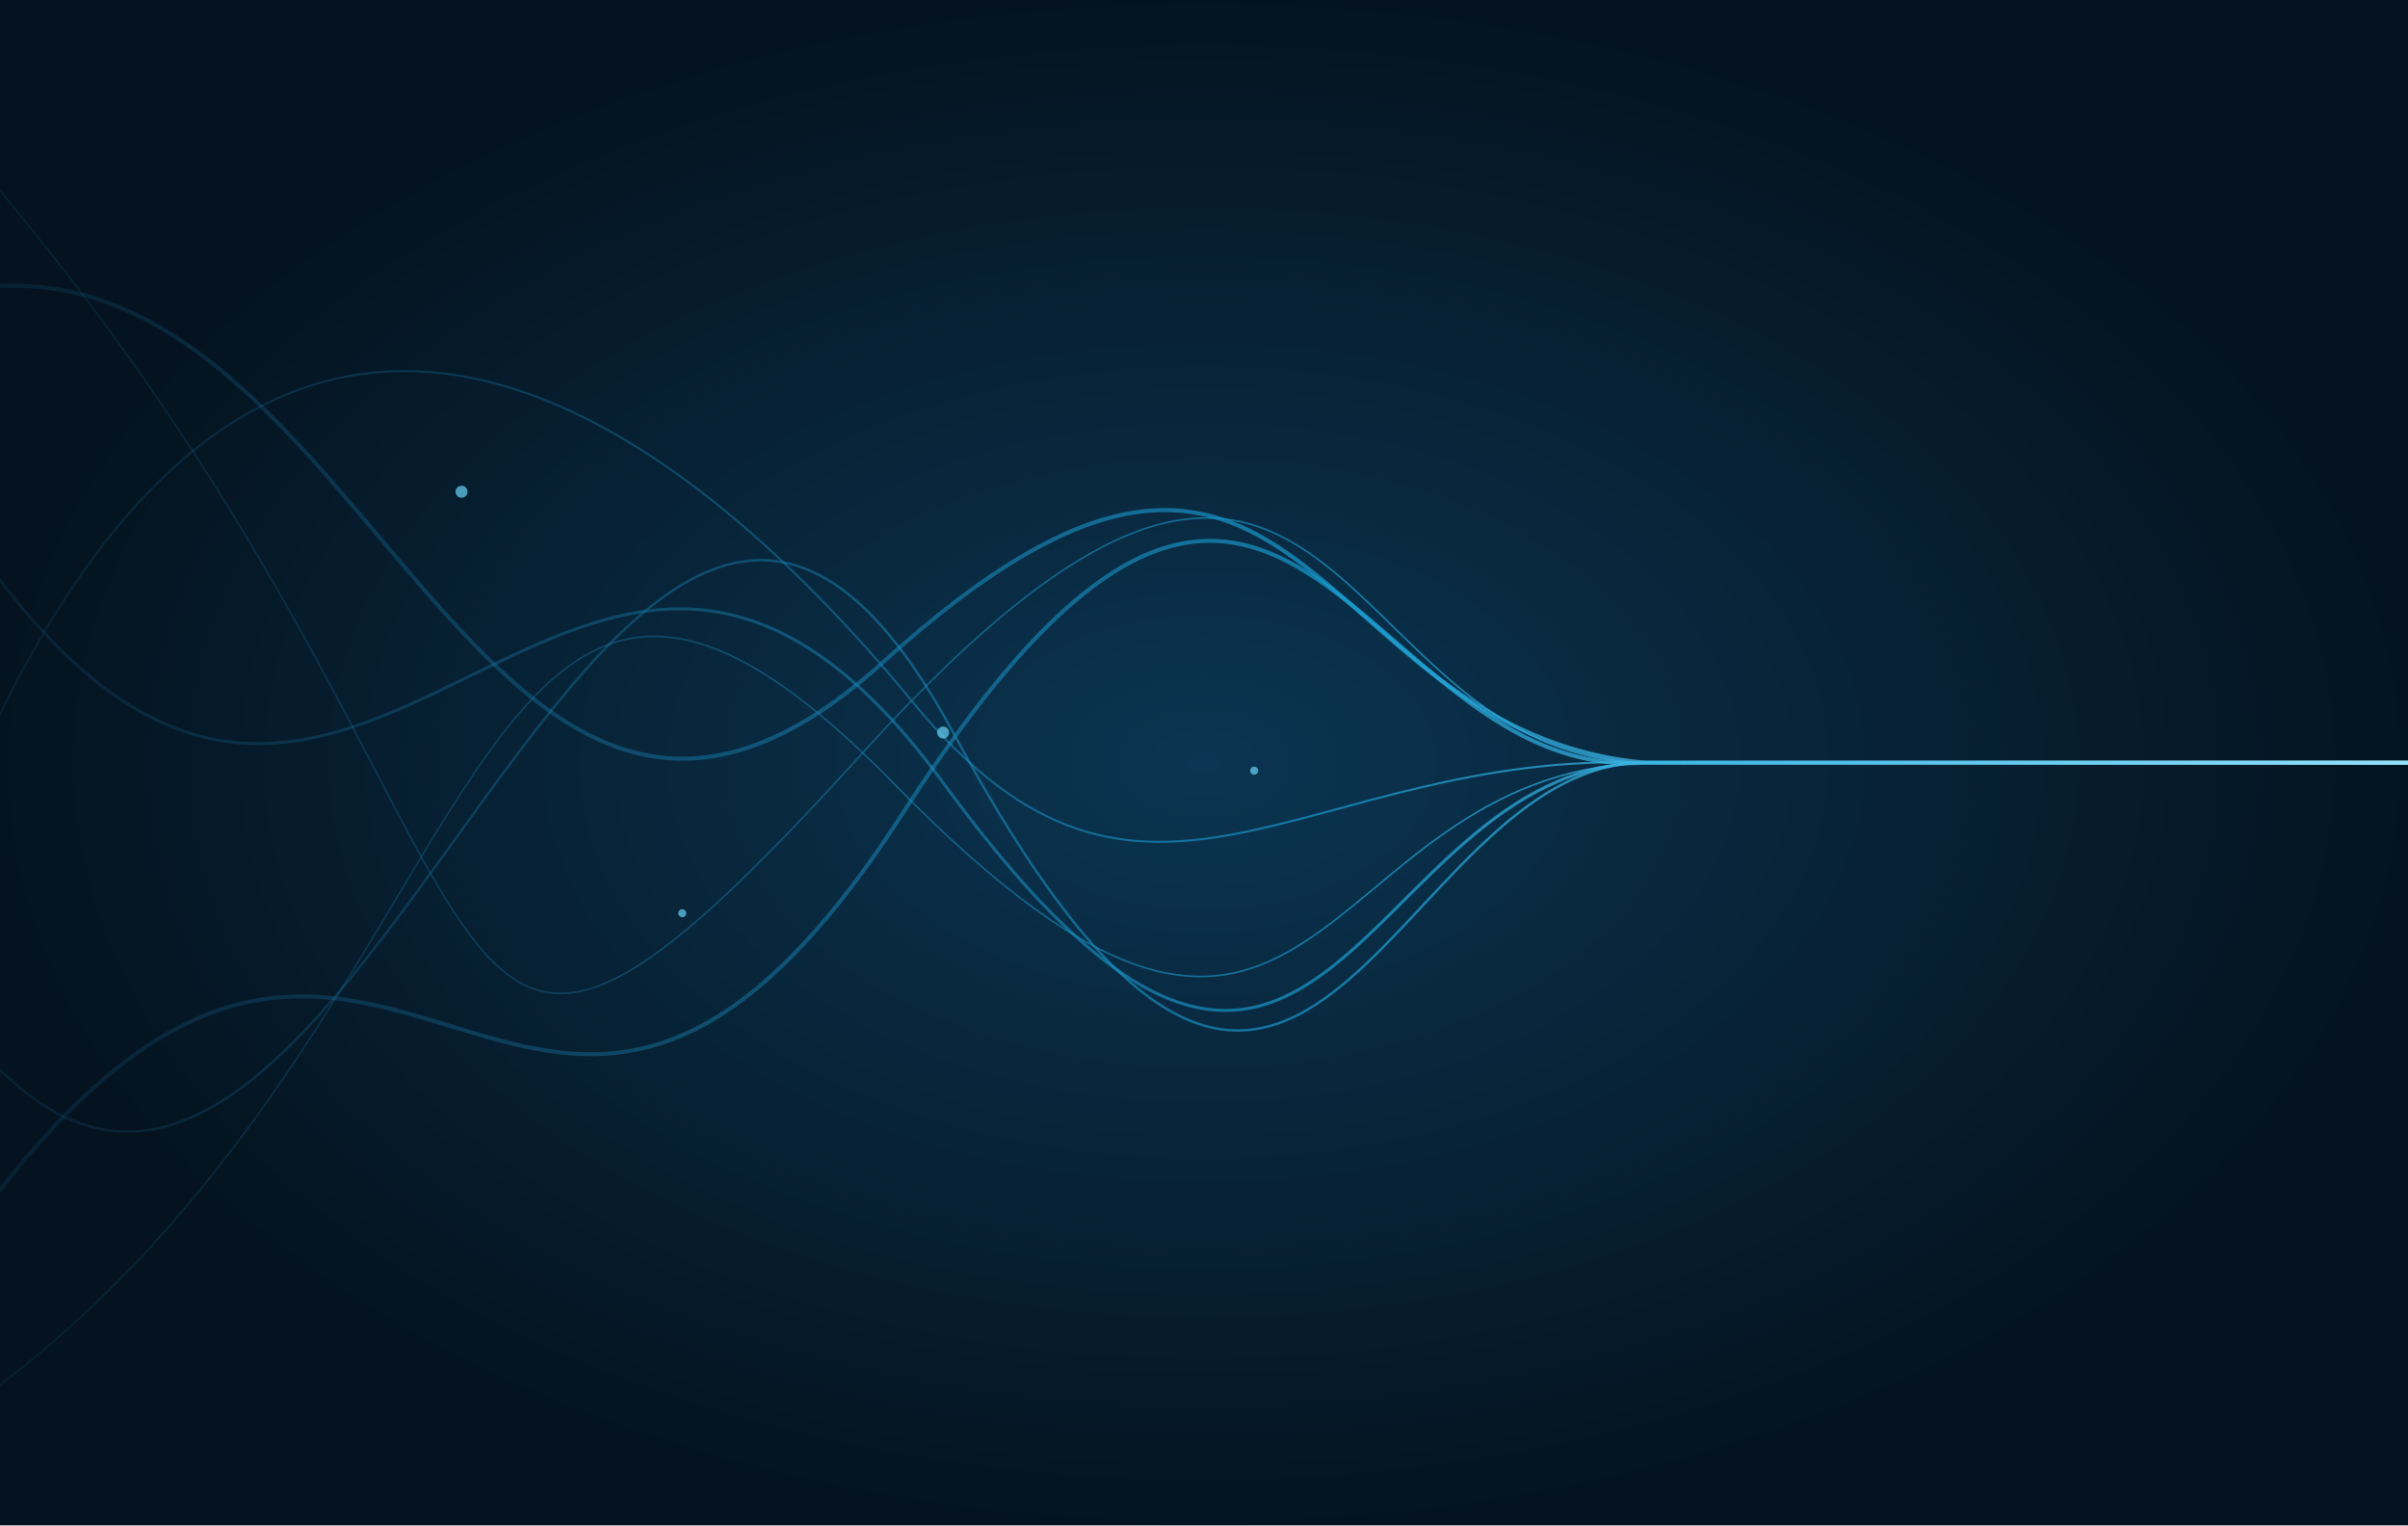
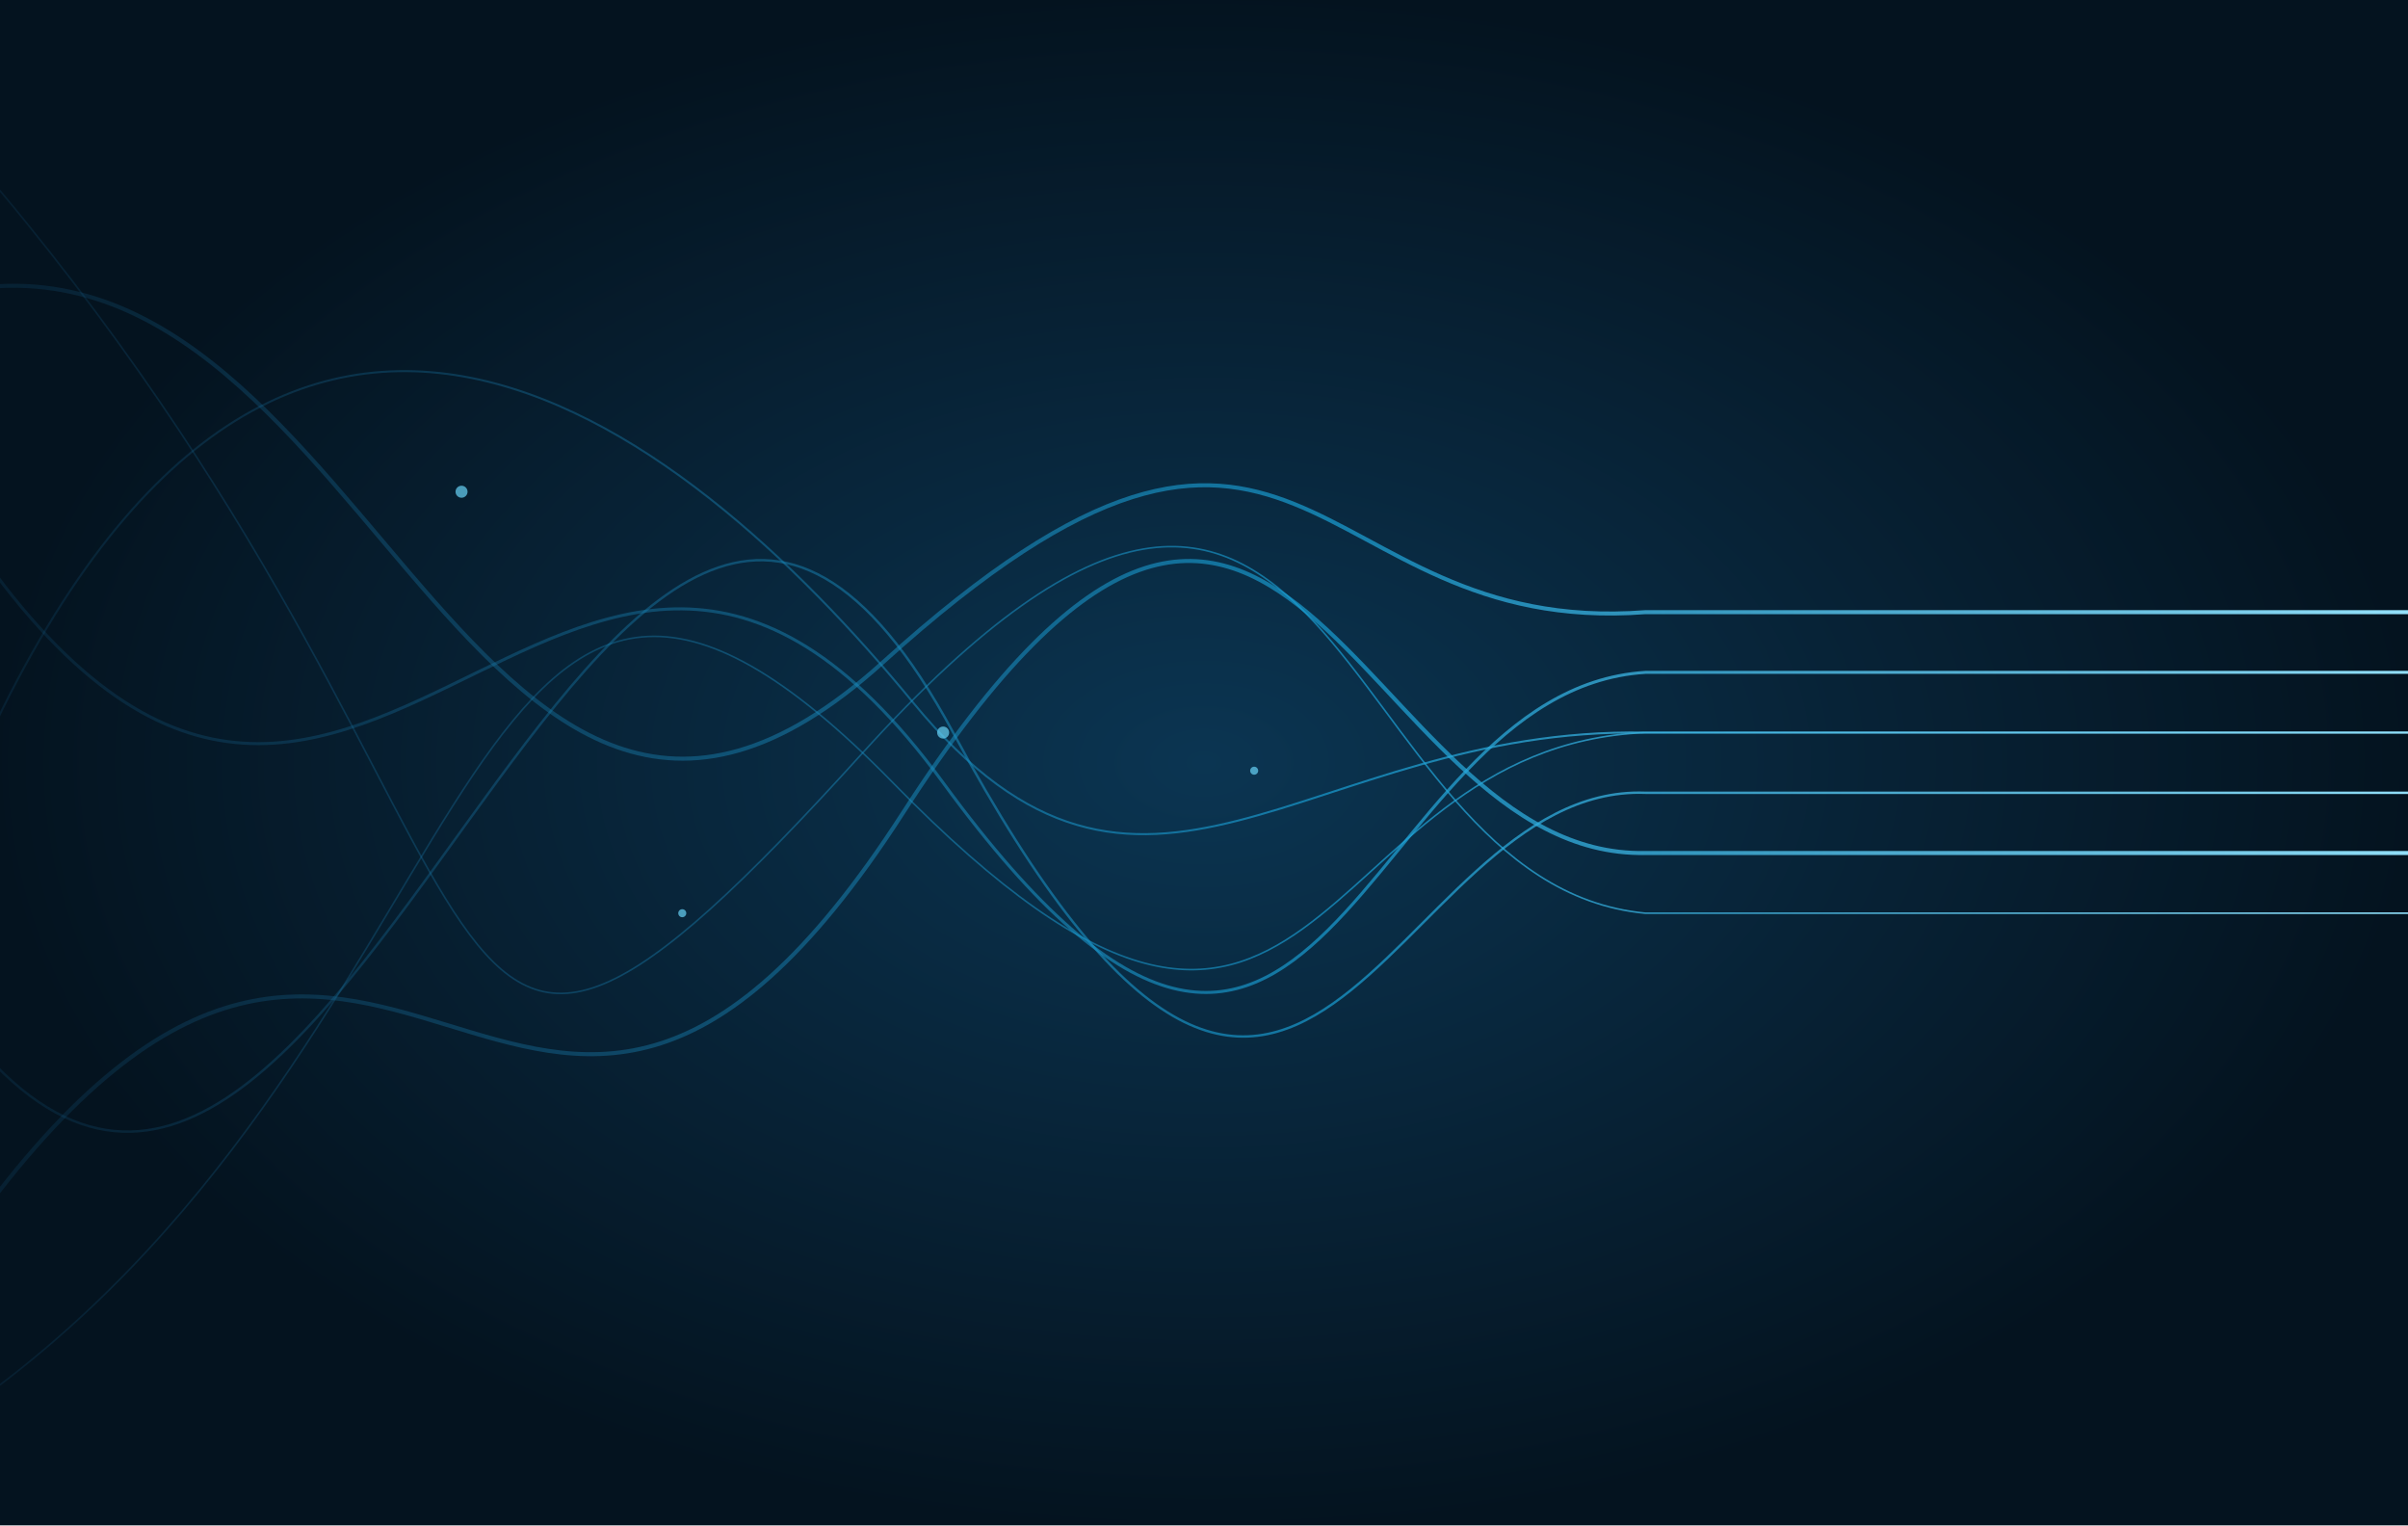
- <svg xmlns="http://www.w3.org/2000/svg" viewBox="0 0 1200 760" role="img" aria-label="Blue threads resolving into a focused path">
+ <svg xmlns="http://www.w3.org/2000/svg" viewBox="0 0 1200 760" role="img" aria-label="Blue threads resolving into an ordered band of parallel lines">
  <defs>
    <radialGradient id="bg">
      <stop stop-color="#0b3552" />
      <stop offset="1" stop-color="#04131f" />
    </radialGradient>
    <linearGradient id="line" x1="0" x2="1">
      <stop stop-color="#17618e" stop-opacity=".15" />
      <stop offset=".55" stop-color="#1aa3d9" stop-opacity=".68" />
      <stop offset="1" stop-color="#9de7ff" />
    </linearGradient>
    <filter id="glow">
      <feGaussianBlur stdDeviation="7" result="b" />
      <feMerge>
        <feMergeNode in="b" />
        <feMergeNode in="SourceGraphic" />
      </feMerge>
    </filter>
  </defs>
  <rect width="1200" height="760" fill="url(#bg)" />
  <g fill="none" stroke="url(#line)" stroke-linecap="round">
-     <path d="M-40 150 C180 80 230 520 440 330 S650 365 820 380 L1240 380" stroke-width="2" />
-     <path d="M-30 245 C170 570 280 130 470 390 S675 382 820 380 L1240 380" stroke-width="1.5" />
-     <path d="M-20 620 C190 320 260 700 450 405 S675 390 820 380 L1240 380" stroke-width="2" />
-     <path d="M-20 400 C130 40 340 210 455 350 S650 374 820 380 L1240 380" stroke-width="1" />
-     <path d="M-20 510 C170 760 300 40 475 365 S690 380 820 380 L1240 380" stroke-width="1.2" />
-     <path d="M0 95 C280 430 190 640 430 375 S660 378 820 380 L1240 380" stroke-width=".8" />
-     <path d="M0 690 C250 500 230 170 445 390 S650 386 820 380 L1240 380" stroke-width=".8" />
+     <path d="M-40 150 C180 80 230 520 440 330 S650 318 820 305 L1240 305" stroke-width="2" />
+     <path d="M-30 245 C170 570 280 130 470 390 S675 344 820 335 L1240 335" stroke-width="1.5" />
+     <path d="M-20 400 C130 40 340 210 455 350 S650 362 820 365 L1240 365" stroke-width="1" />
+     <path d="M-20 510 C170 760 300 40 475 365 S690 390 820 395 L1240 395" stroke-width="1.2" />
+     <path d="M-20 620 C190 320 260 700 450 405 S675 428 820 425 L1240 425" stroke-width="2" />
+     <path d="M0 95 C280 430 190 640 430 375 S660 440 820 455 L1240 455" stroke-width=".8" />
+     <path d="M0 690 C250 500 230 170 445 390 S650 372 820 365 L1240 365" stroke-width=".8" />
  </g>
-   <path d="M760 380 H1200" stroke="#77dafa" stroke-width="3" filter="url(#glow)" />
+   <path d="M820 305 H1200" stroke="#77dafa" stroke-width="2" filter="url(#glow)" />
+   <path d="M820 455 H1200" stroke="#77dafa" stroke-width="2" filter="url(#glow)" />
  <g fill="#67d1f5" opacity=".7">
    <circle cx="230" cy="245" r="3" />
    <circle cx="340" cy="455" r="2" />
    <circle cx="470" cy="365" r="3" />
    <circle cx="625" cy="384" r="2" />
  </g>
</svg>
